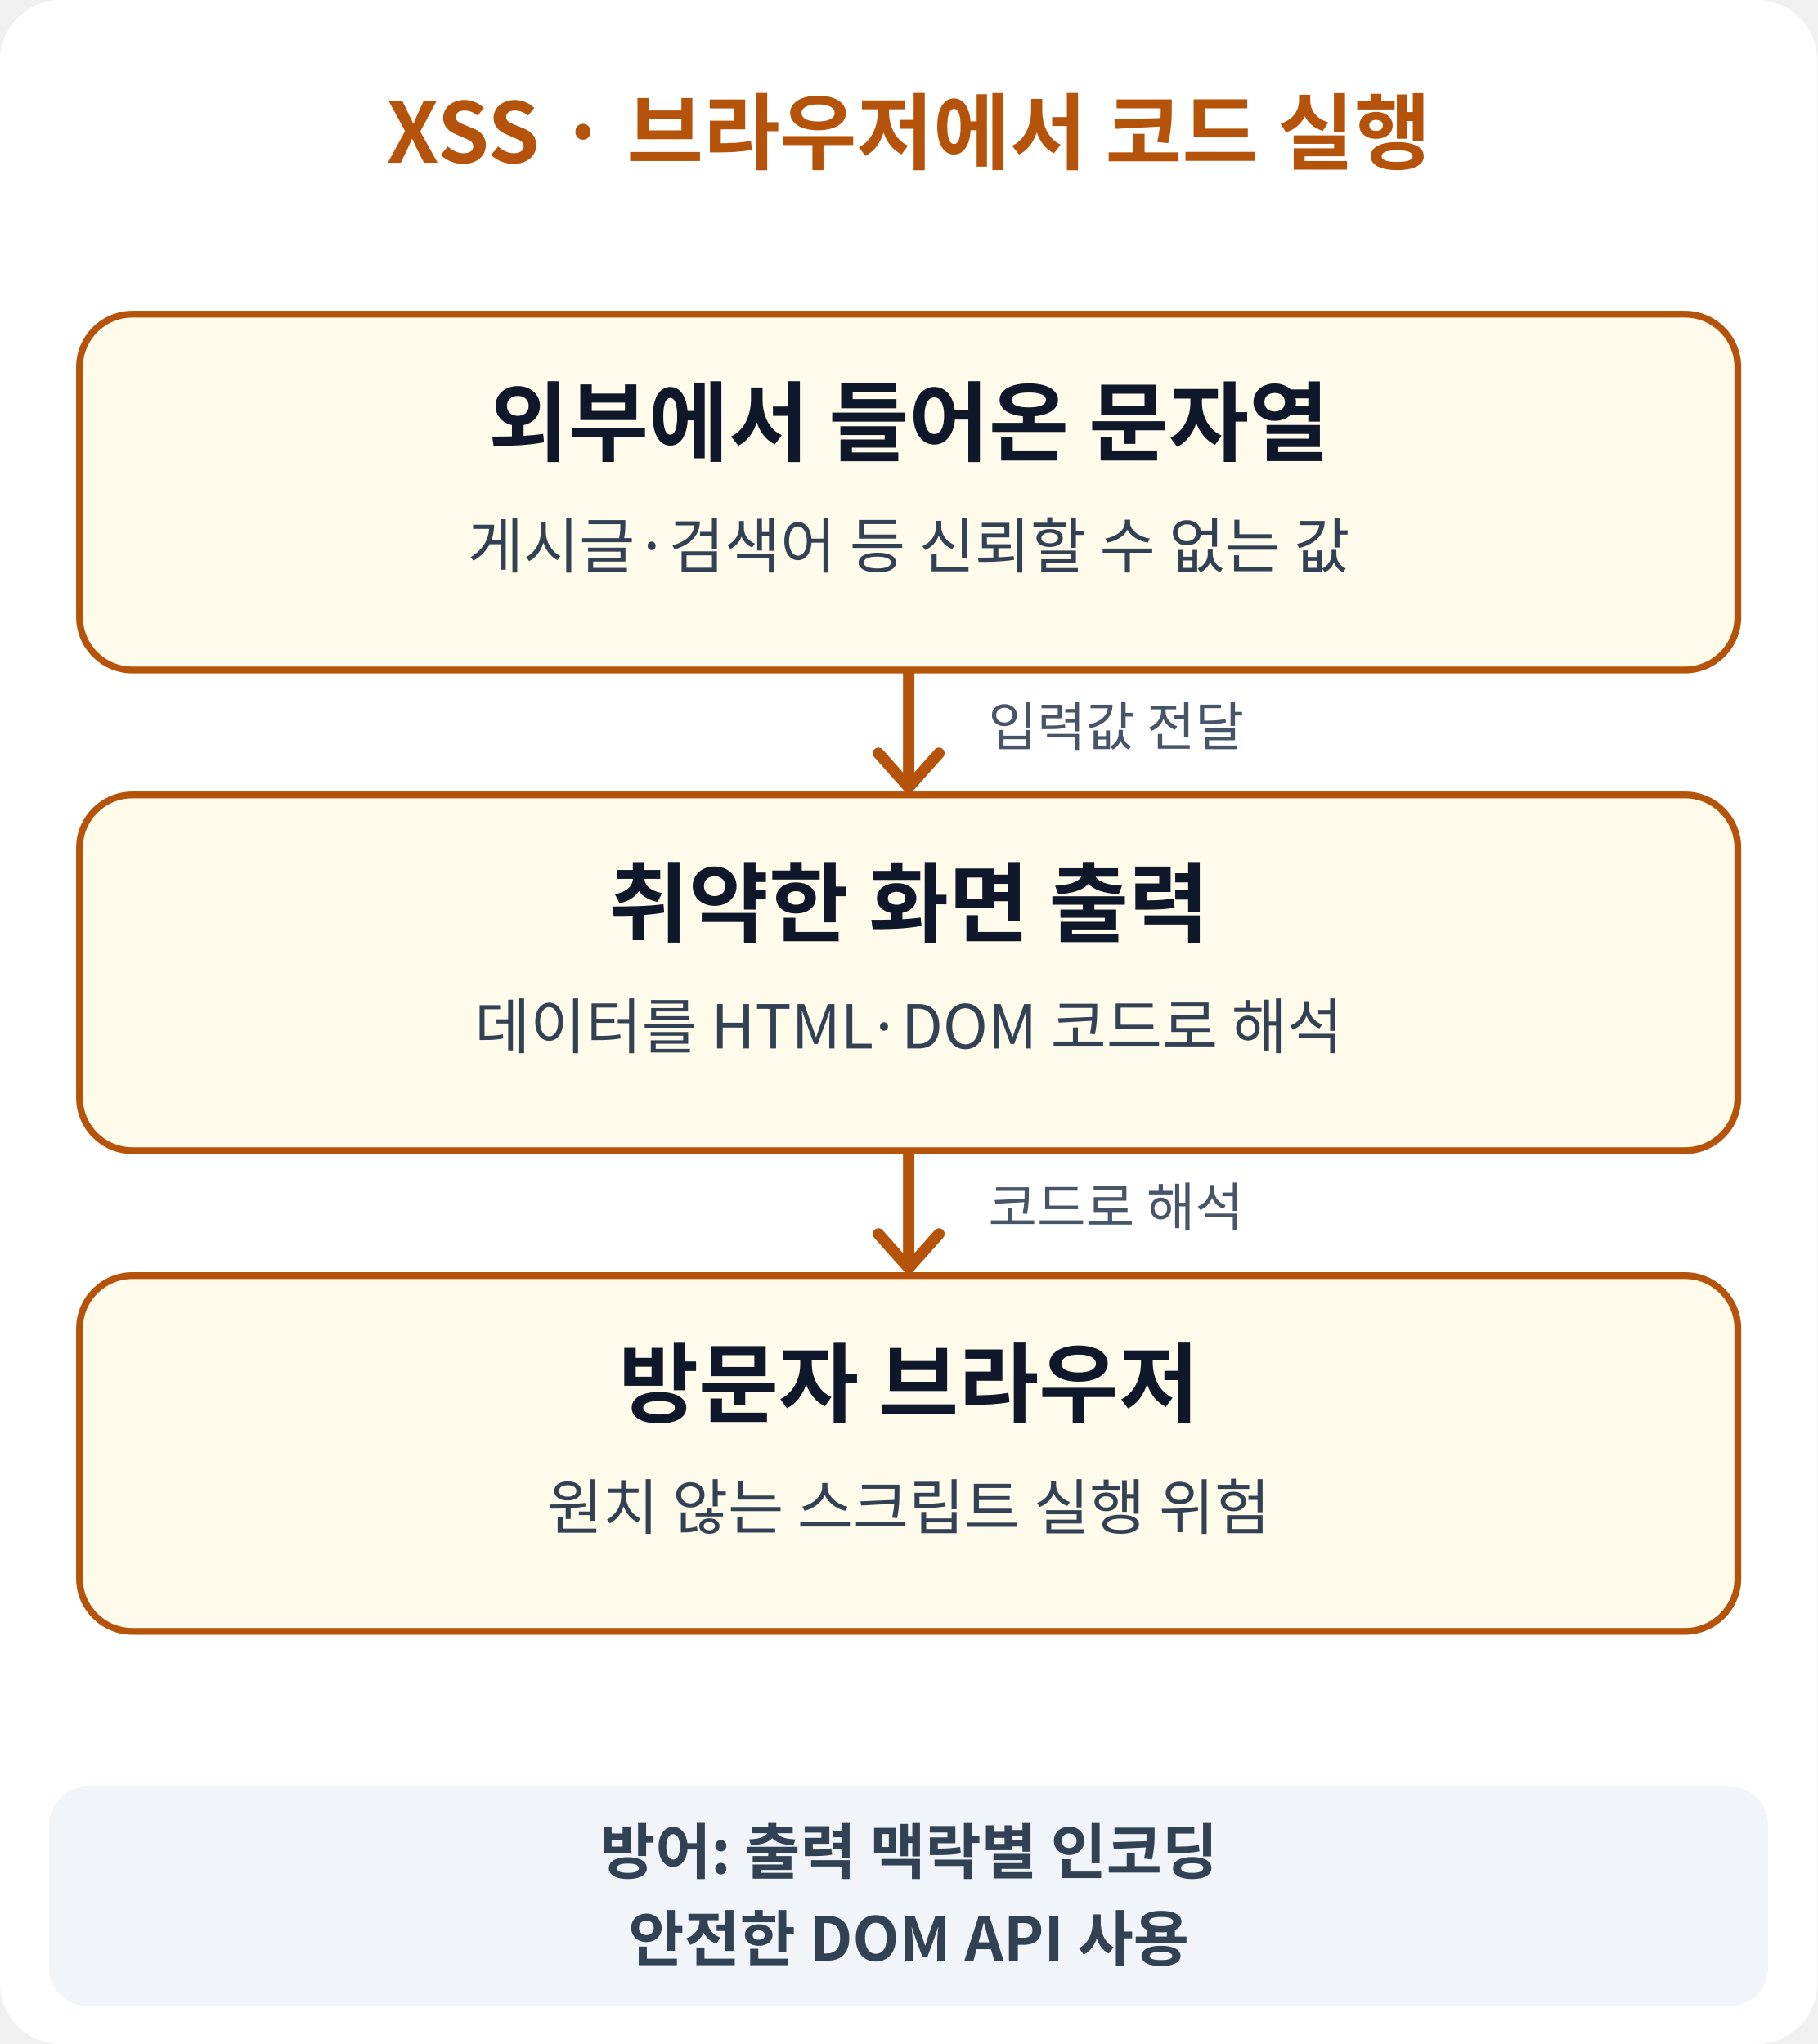
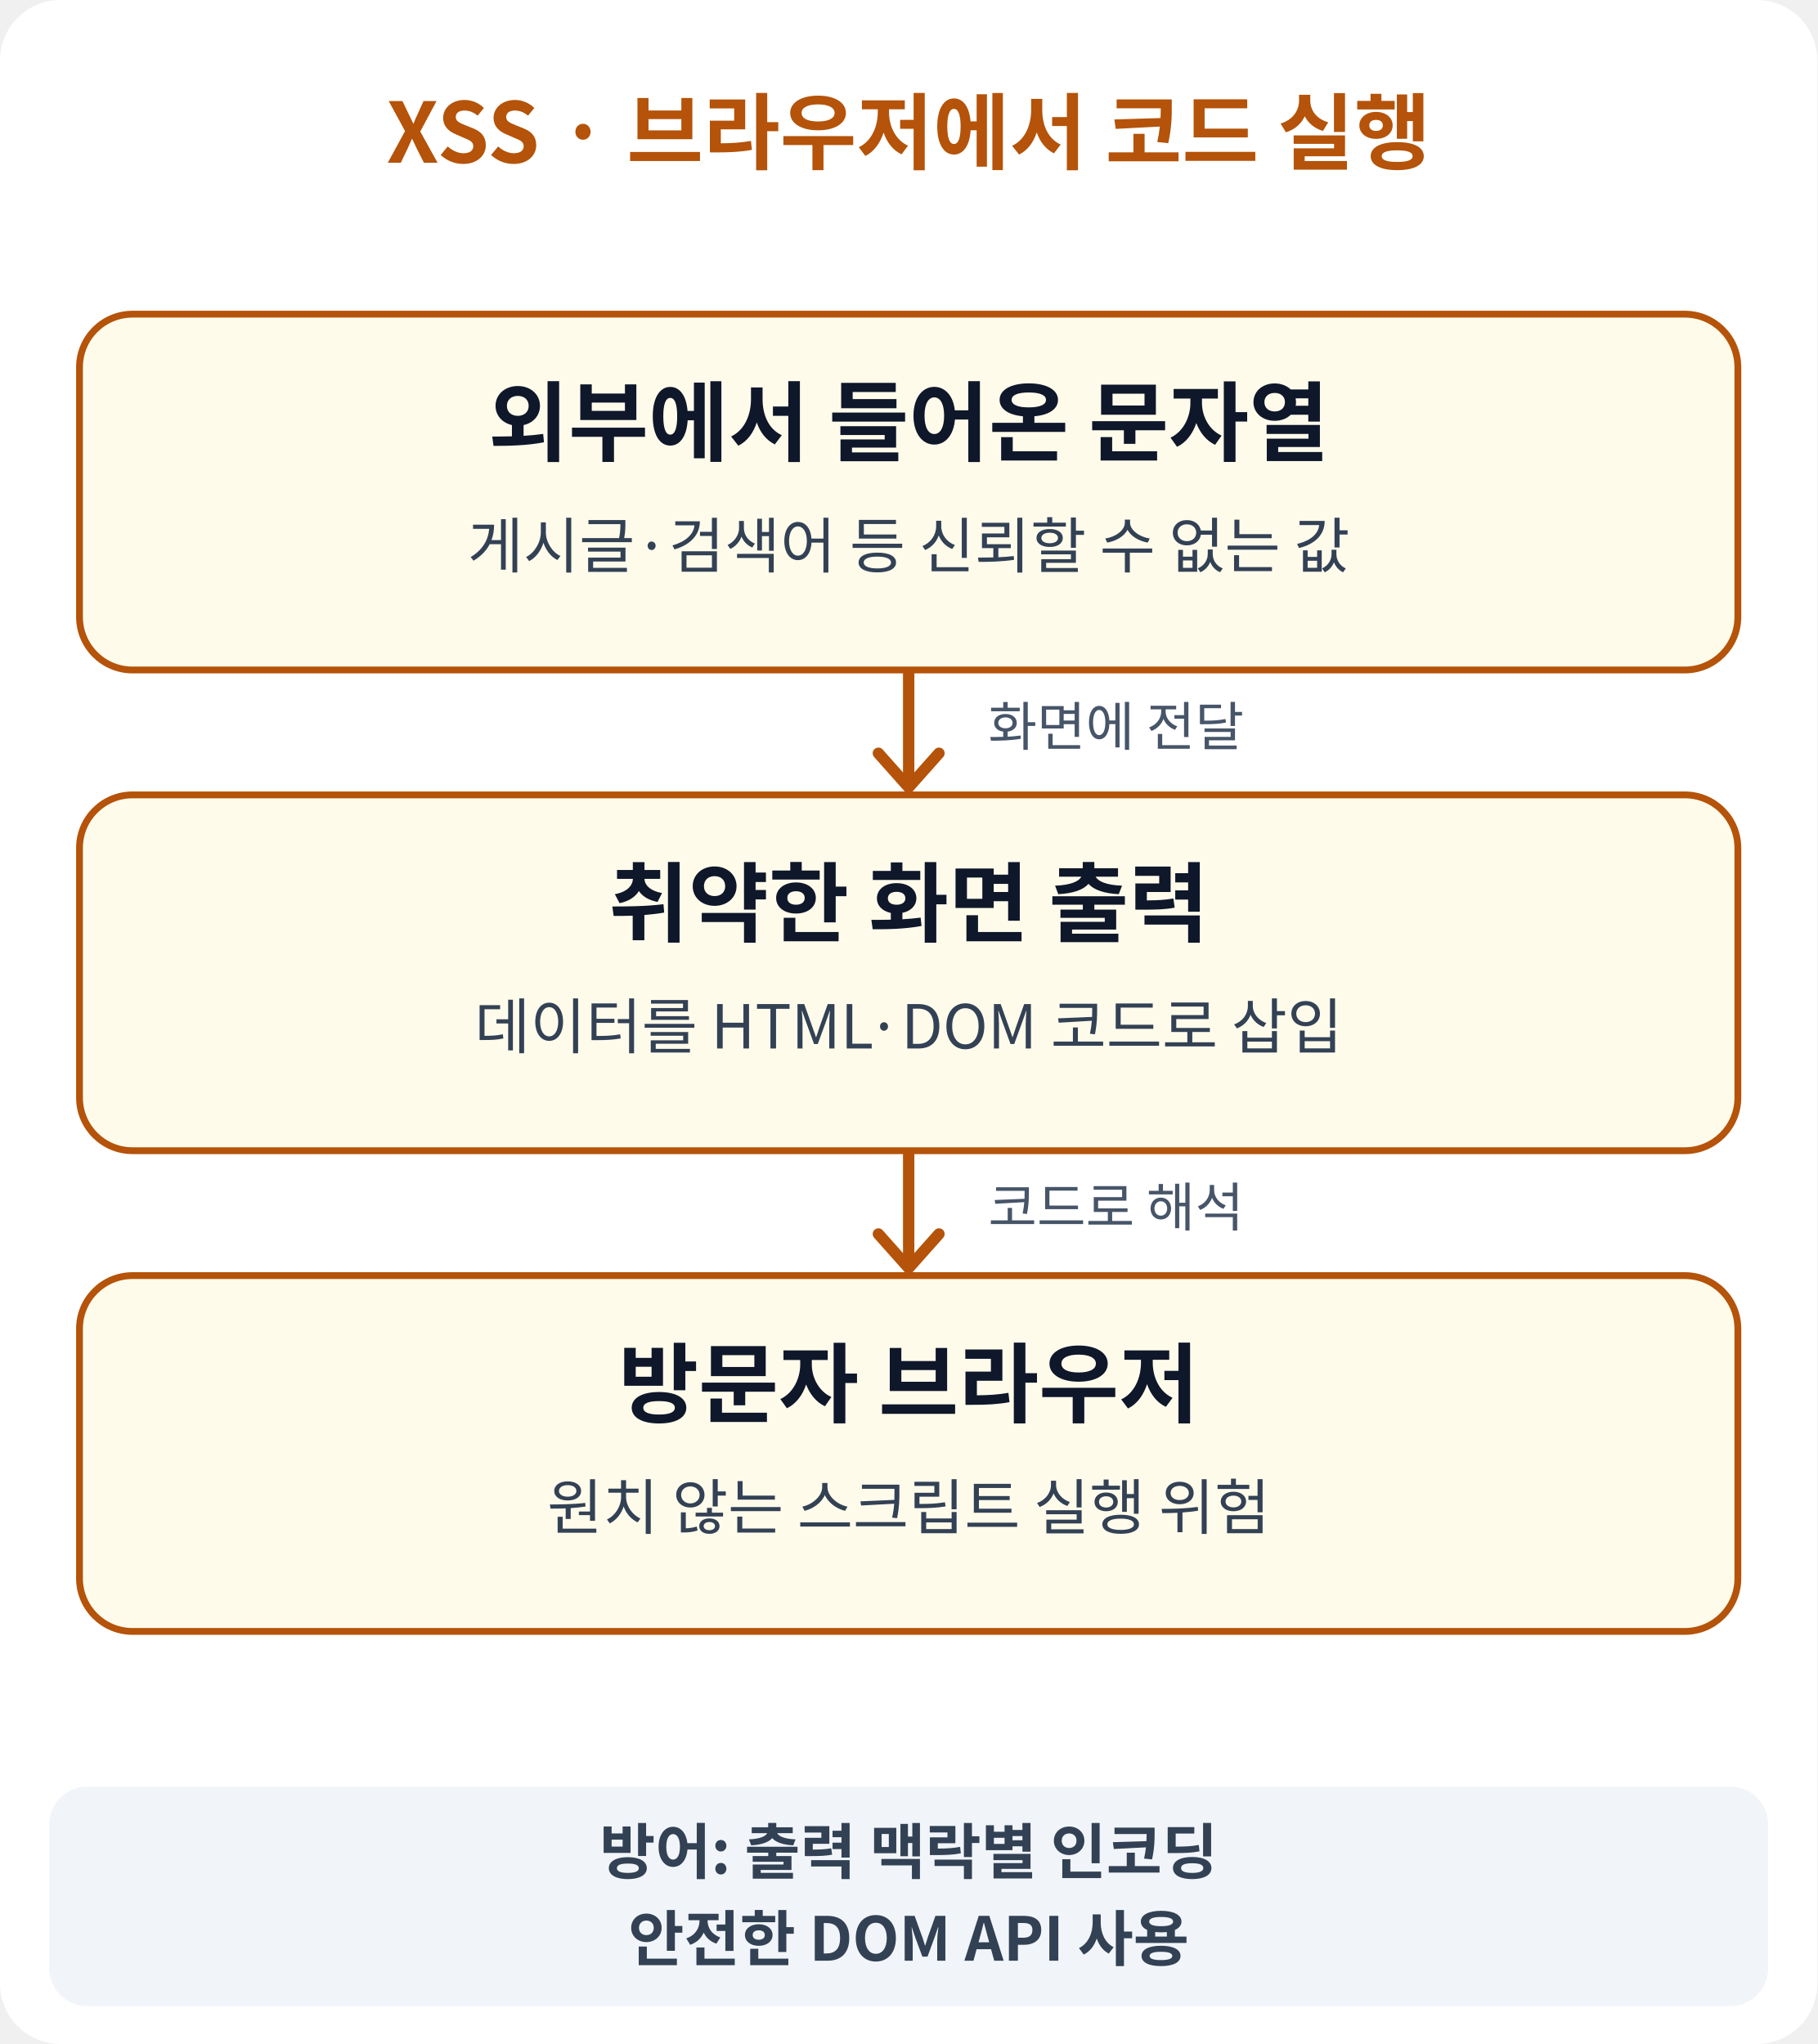
<svg xmlns="http://www.w3.org/2000/svg" width="480" height="540" viewBox="0 0 480 540" role="img" aria-labelledby="title desc">
  <rect x="0" y="0" width="480" height="540" rx="16" fill="#ffffff" />
  <g font-family="Noto Sans CJK KR, NanumGothic, sans-serif">
    <text x="240" y="43" font-size="22" font-weight="700" text-anchor="middle" fill="#b45309">XSS · 브라우저에서 코드 실행</text>
    <rect x="21" y="83" width="438" height="94" rx="14" fill="#fffbeb" stroke="#b45309" stroke-width="1.8" />
    <text x="240" y="120" font-size="23" font-weight="700" text-anchor="middle" fill="#0f172a">외부에서 들어온 문자열</text>
    <text x="240" y="150" font-size="16" text-anchor="middle" fill="#334155">게시글·검색어 등 신뢰할 수 없는 값</text>
    <rect x="21" y="210" width="438" height="94" rx="14" fill="#fffbeb" stroke="#b45309" stroke-width="1.8" />
    <text x="240" y="247" font-size="23" font-weight="700" text-anchor="middle" fill="#0f172a">취약한 화면 출력</text>
-     <text x="240" y="277" font-size="16" text-anchor="middle" fill="#334155">데이터를 HTML·DOM 코드로 해석</text>
+     <text x="240" y="277" font-size="16" text-anchor="middle" fill="#334155">데이터를 HTML·DOM 코드로 삽입</text>
    <rect x="21" y="337" width="438" height="94" rx="14" fill="#fffbeb" stroke="#b45309" stroke-width="1.8" />
    <text x="240" y="374" font-size="23" font-weight="700" text-anchor="middle" fill="#0f172a">방문자 브라우저</text>
    <text x="240" y="404" font-size="16" text-anchor="middle" fill="#334155">원치 않는 스크립트 실행 위험</text>
    <path d="M240 178 V207" stroke="#b45309" stroke-width="3" fill="none" stroke-linecap="round" />
    <path d="M232 199 L240 208 L248 199" fill="none" stroke="#b45309" stroke-width="3" stroke-linecap="round" stroke-linejoin="round" />
-     <text x="261" y="197" font-size="14" fill="#475569">입력값 전달</text>
+     <text x="261" y="197" font-size="14" fill="#475569">화면에 전달</text>
    <path d="M240 305 V334" stroke="#b45309" stroke-width="3" fill="none" stroke-linecap="round" />
    <path d="M232 326 L240 335 L248 326" fill="none" stroke="#b45309" stroke-width="3" stroke-linecap="round" stroke-linejoin="round" />
    <text x="261" y="324" font-size="14" fill="#475569">코드로 해석</text>
    <rect x="13" y="472" width="454" height="58" rx="10" fill="#f1f5f9" />
    <text x="240" y="495" font-size="16" font-weight="600" text-anchor="middle" fill="#334155">방어: 출력 맥락별 인코딩</text>
    <text x="240" y="518" font-size="16" font-weight="600" text-anchor="middle" fill="#334155">안전한 DOM API 사용</text>
  </g>
</svg>
